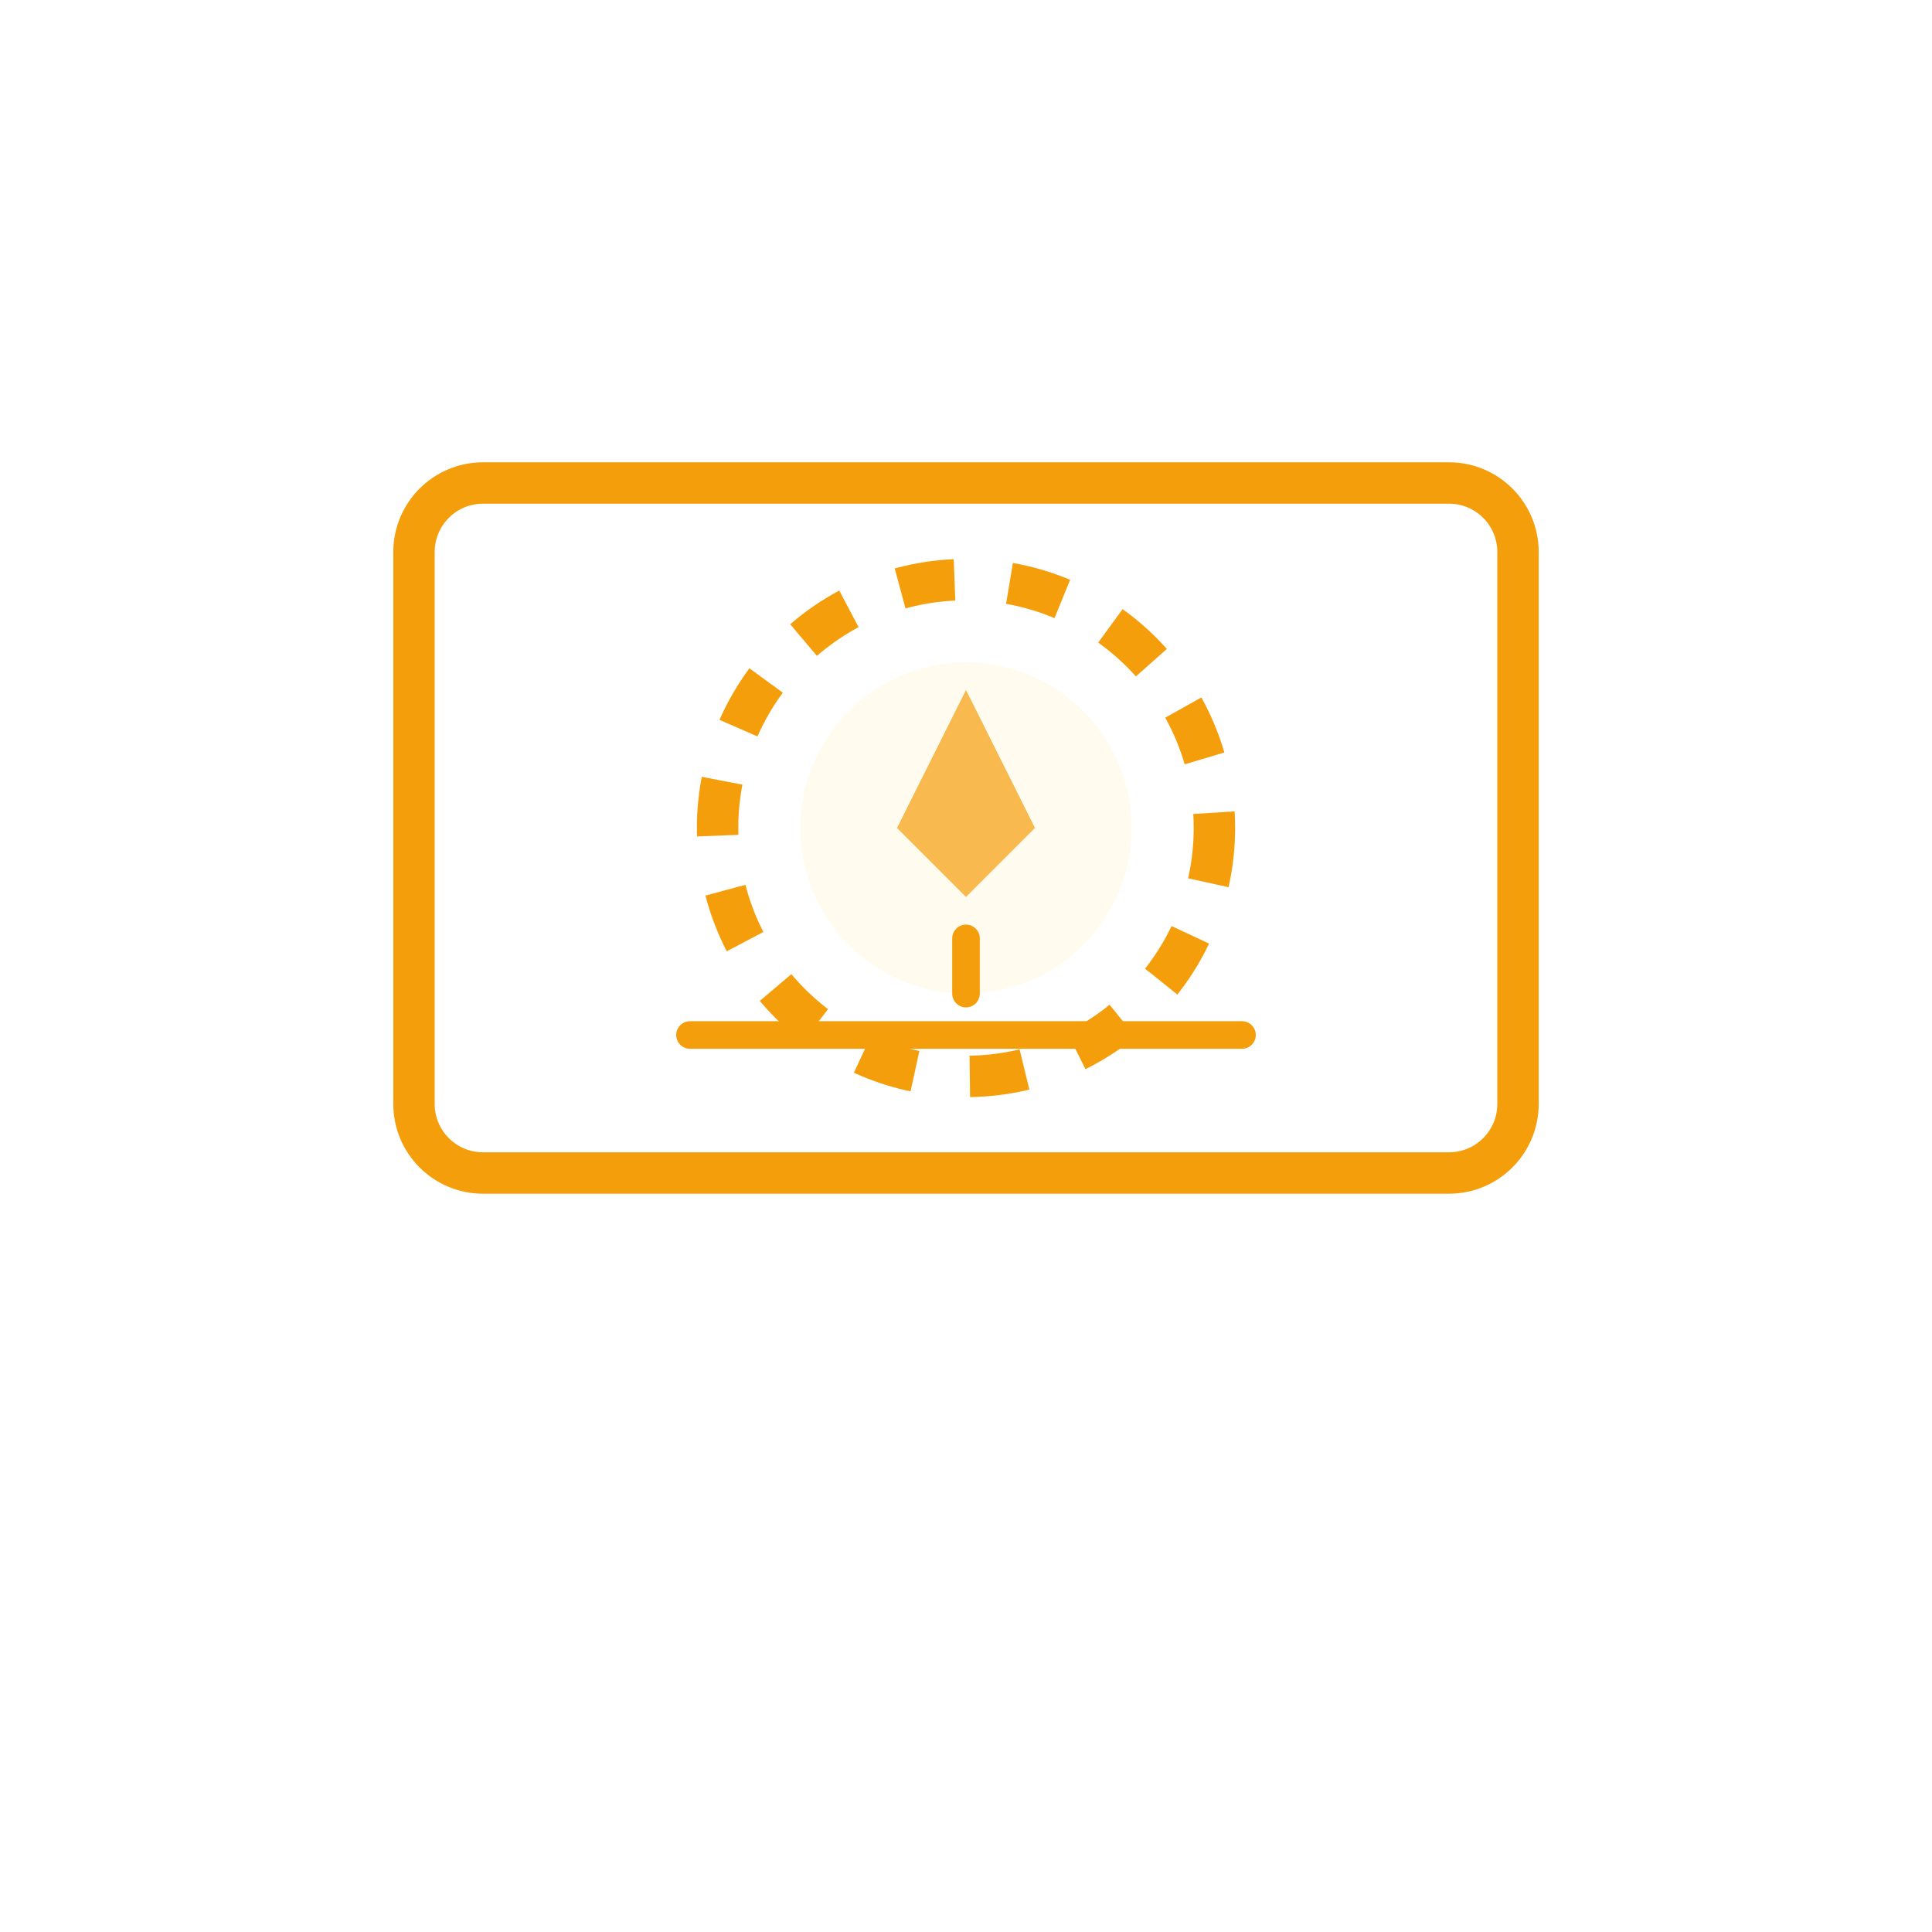
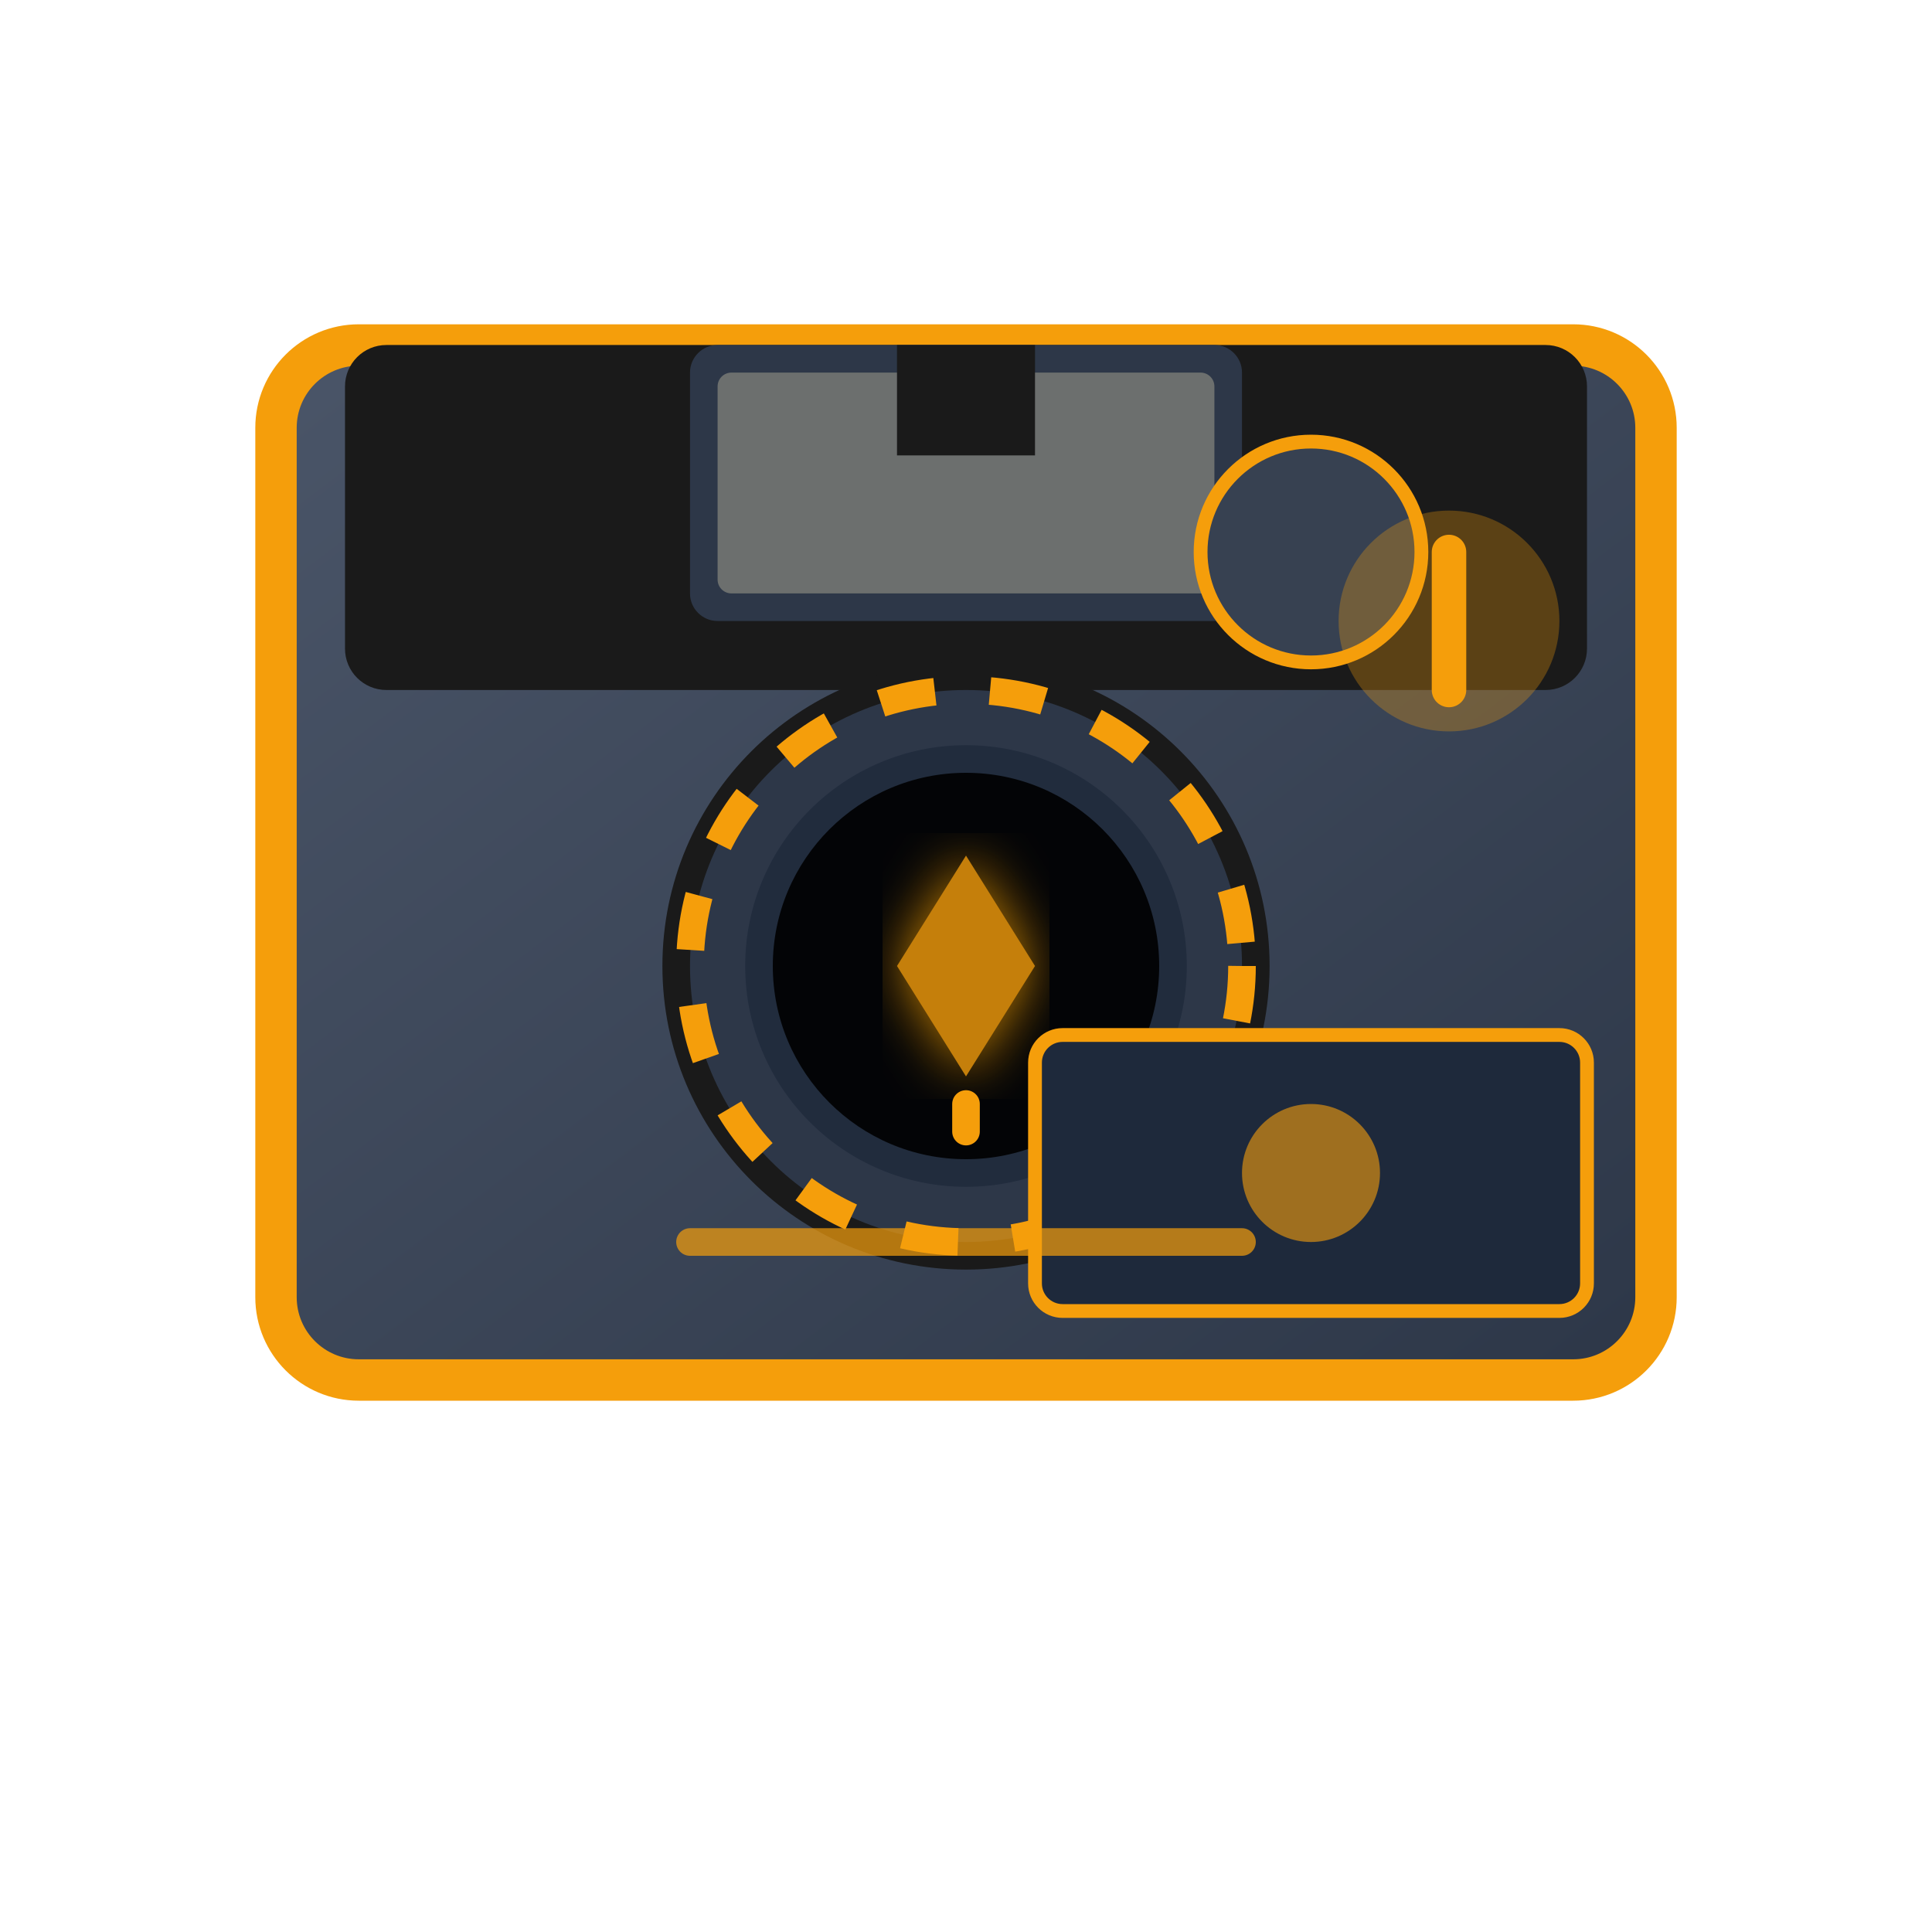
<svg xmlns="http://www.w3.org/2000/svg" viewBox="0 0 140 140" fill="none">
  <style>
    @keyframes warning {
      0%, 100% { opacity: 1; }
      50% { opacity: 0.6; }
    }
    .warning { animation: warning 1.5s ease-in-out infinite; }
+     @keyframes flash {
+       0%, 100% { opacity: 1; }
+       50% { opacity: 0.4; }
+     }
+     .flash { animation: flash 1s ease-in-out infinite; }
  </style>
-   <rect x="30" y="35" width="80" height="50" rx="5" stroke="#f59e0b" stroke-width="3" fill="none" />
-   <circle cx="70" cy="60" r="18" stroke="#f59e0b" stroke-width="3" fill="none" stroke-dasharray="4,4" />
-   <circle cx="70" cy="60" r="12" fill="#fef3c7" opacity="0.3" />
-   <path class="warning" d="M 70 50 L 75 60 L 70 65 L 65 60 Z" fill="#f59e0b" opacity="0.7" />
-   <line class="warning" x1="70" y1="68" x2="70" y2="72" stroke="#f59e0b" stroke-width="2" stroke-linecap="round" />
-   <line x1="50" y1="75" x2="90" y2="75" stroke="#f59e0b" stroke-width="2" stroke-linecap="round" />
+   <defs>
+     <linearGradient id="bodyGrad" x1="0%" y1="0%" x2="100%" y2="100%">
+       <stop offset="0%" style="stop-color:#4a5568;stop-opacity:1" />
+       <stop offset="100%" style="stop-color:#2d3748;stop-opacity:1" />
+     </linearGradient>
+     <filter id="glowOrange">
+       <feGaussianBlur in="SourceGraphic" stdDeviation="2" result="blur" />
+       <feMerge>
+         <feMergeNode in="blur" />
+         <feMergeNode in="SourceGraphic" />
+       </feMerge>
+     </filter>
+   </defs>
+   <g transform="translate(20, 25)">
+     <rect x="0" y="0" width="100" height="75" rx="6" fill="url(#bodyGrad)" stroke="#f59e0b" stroke-width="3" />
+     <rect x="5" y="0" width="90" height="25" rx="3" fill="#1a1a1a" />
+     <rect x="30" y="0" width="40" height="20" rx="2" fill="#2d3748" />
+     <rect x="32" y="2" width="36" height="16" rx="1" fill="#fef3c7" opacity="0.3" />
+     <circle cx="50" cy="45" r="22" fill="#1a1a1a" />
+     <circle cx="50" cy="45" r="20" stroke="#f59e0b" stroke-width="2" fill="#2d3748" stroke-dasharray="4,4" />
+     <circle cx="50" cy="45" r="16" fill="#1e293b" opacity="0.8" />
+     <circle cx="50" cy="45" r="14" fill="#000000" opacity="0.9" />
+     <g class="warning" transform="translate(50, 45)">
+       <path d="M 0 -8 L 5 0 L 0 8 L -5 0 Z" fill="#f59e0b" opacity="0.8" filter="url(#glowOrange)" />
+       <line x1="0" y1="10" x2="0" y2="12" stroke="#f59e0b" stroke-width="2" stroke-linecap="round" />
+     </g>
+     <circle cx="75" cy="15" r="8" fill="#374151" stroke="#f59e0b" stroke-width="1" />
+     <rect x="45" y="0" width="10" height="8" fill="#1a1a1a" />
+     <rect x="55" y="50" width="40" height="20" rx="2" fill="#1e293b" stroke="#f59e0b" stroke-width="1" />
+     <circle class="flash" cx="75" cy="60" r="5" fill="#f59e0b" opacity="0.6" />
+     <line x1="30" y1="65" x2="70" y2="65" stroke="#f59e0b" stroke-width="2" stroke-linecap="round" opacity="0.7" />
+     <circle class="warning" cx="85" cy="20" r="8" fill="#f59e0b" opacity="0.3" />
+     <path class="warning" d="M 85 15 L 85 20 M 85 20 L 85 25" stroke="#f59e0b" stroke-width="2.5" stroke-linecap="round" />
+   </g>
</svg>
